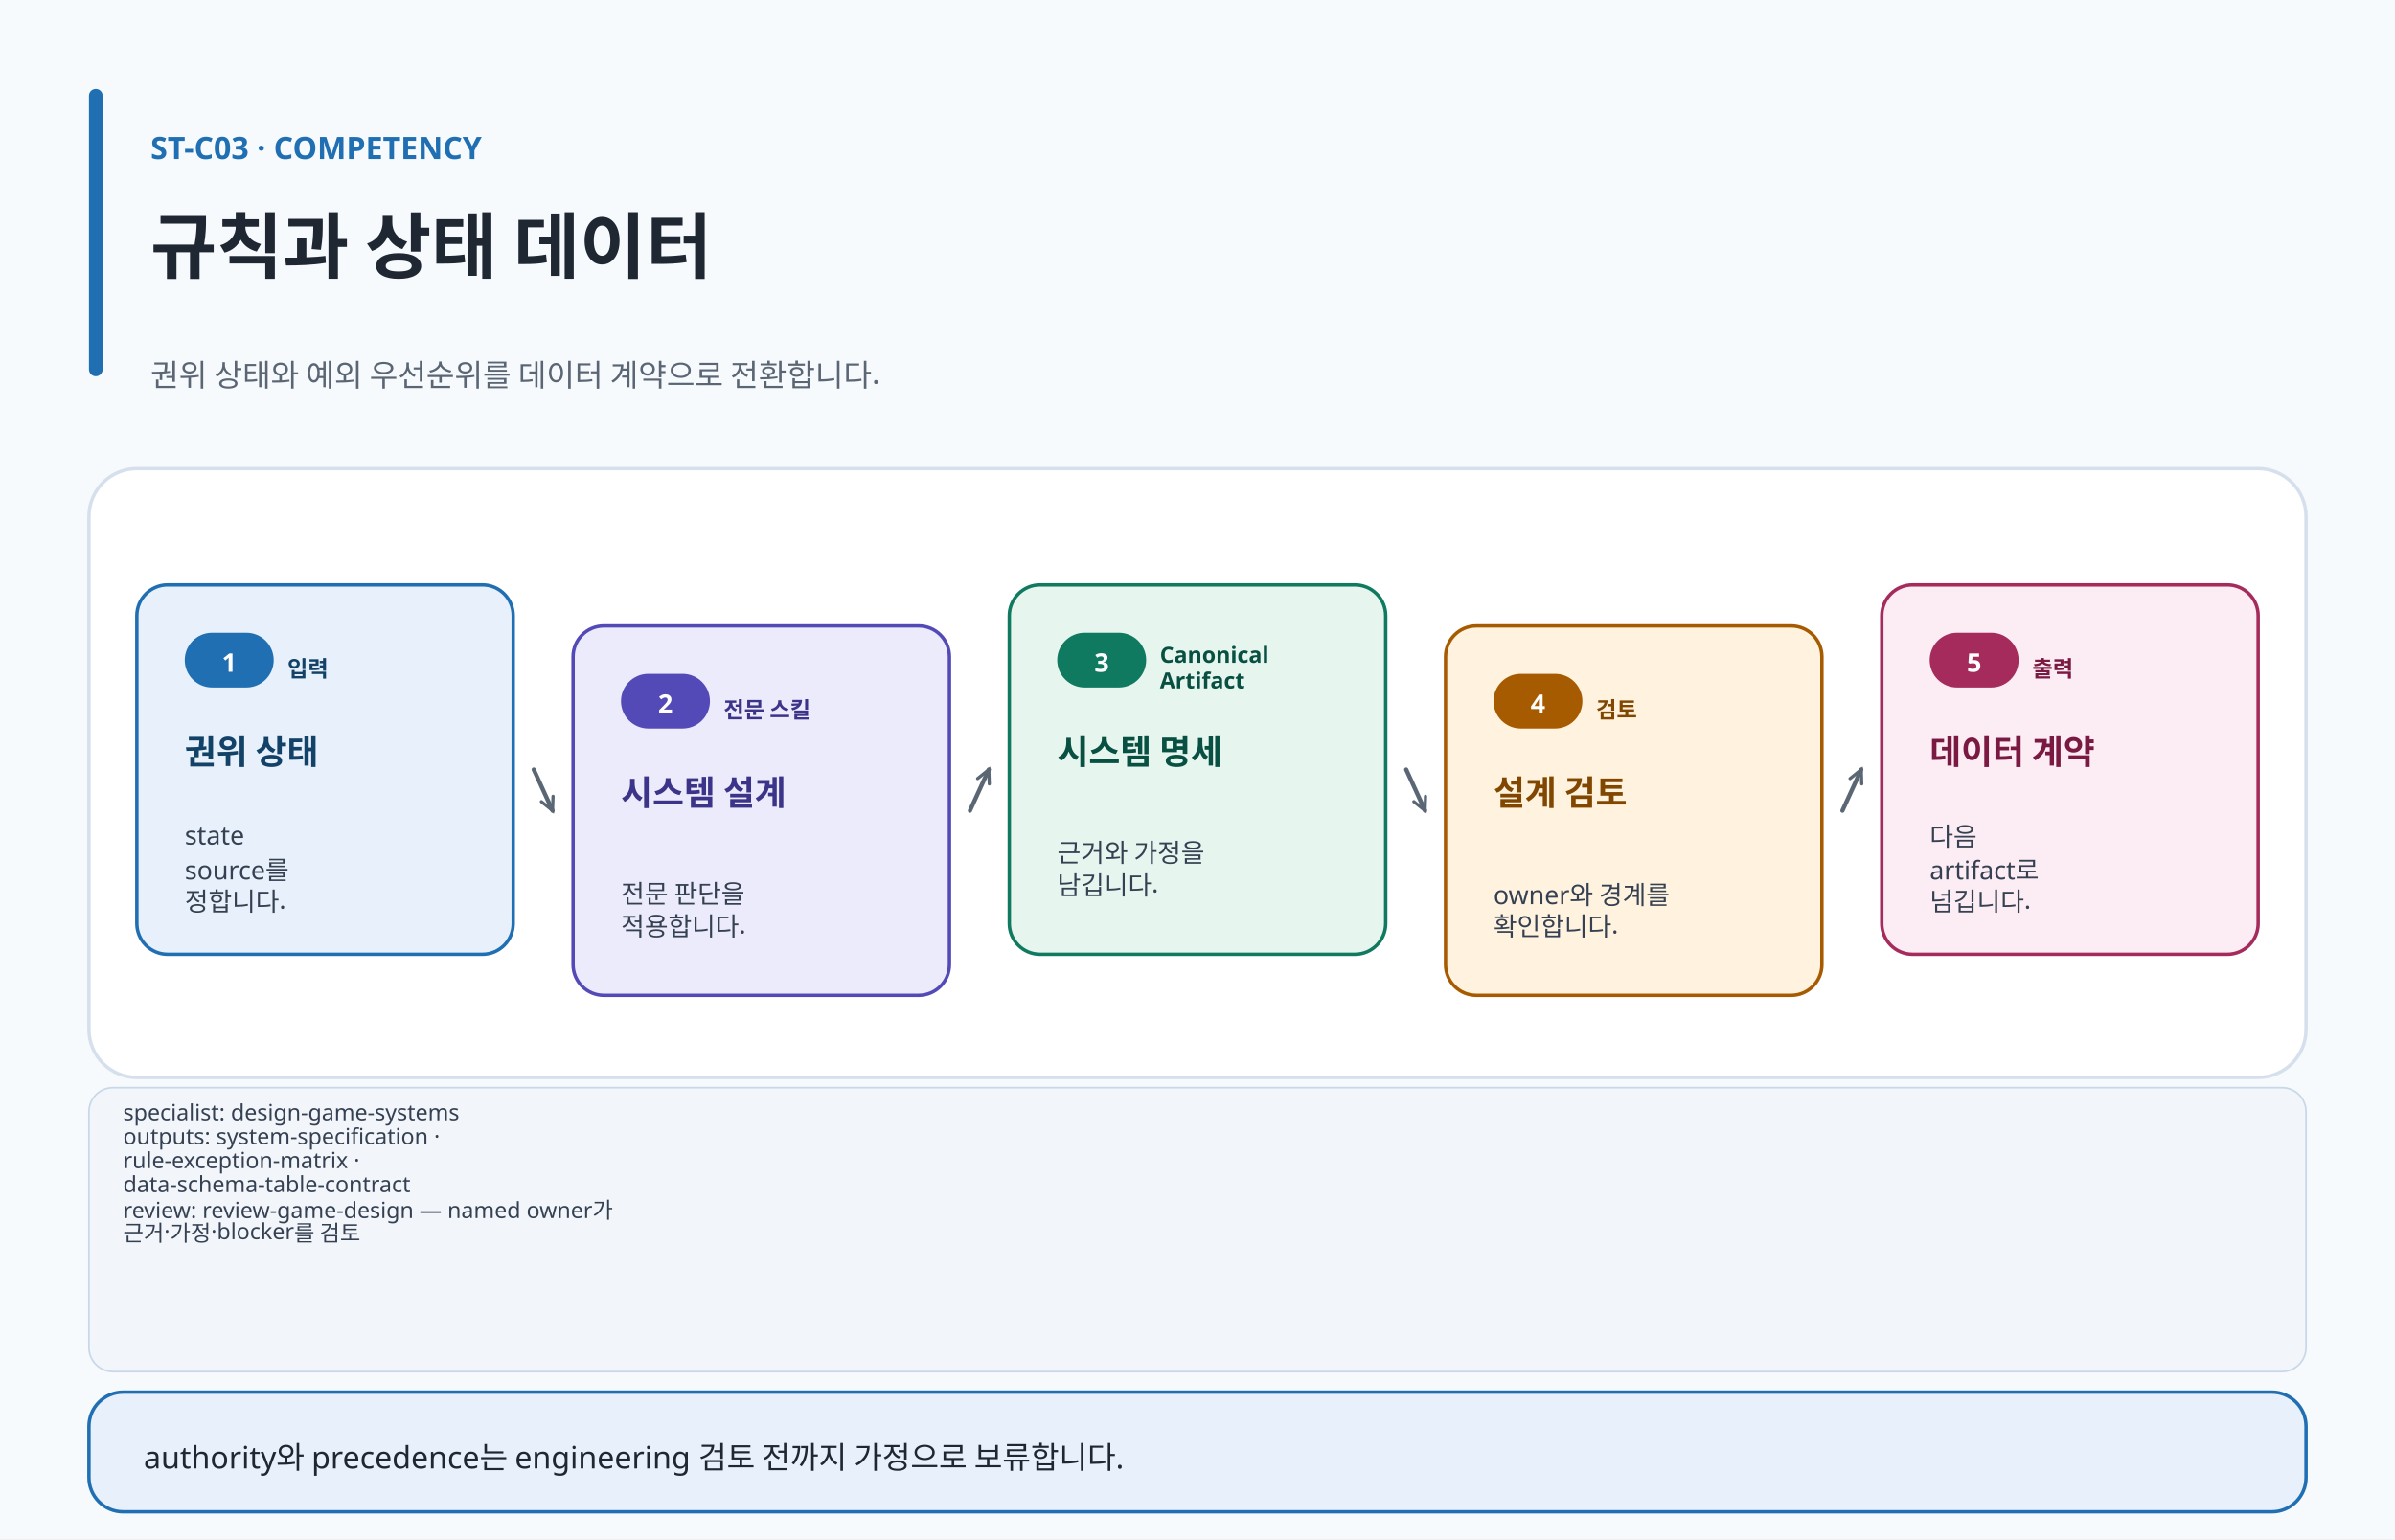
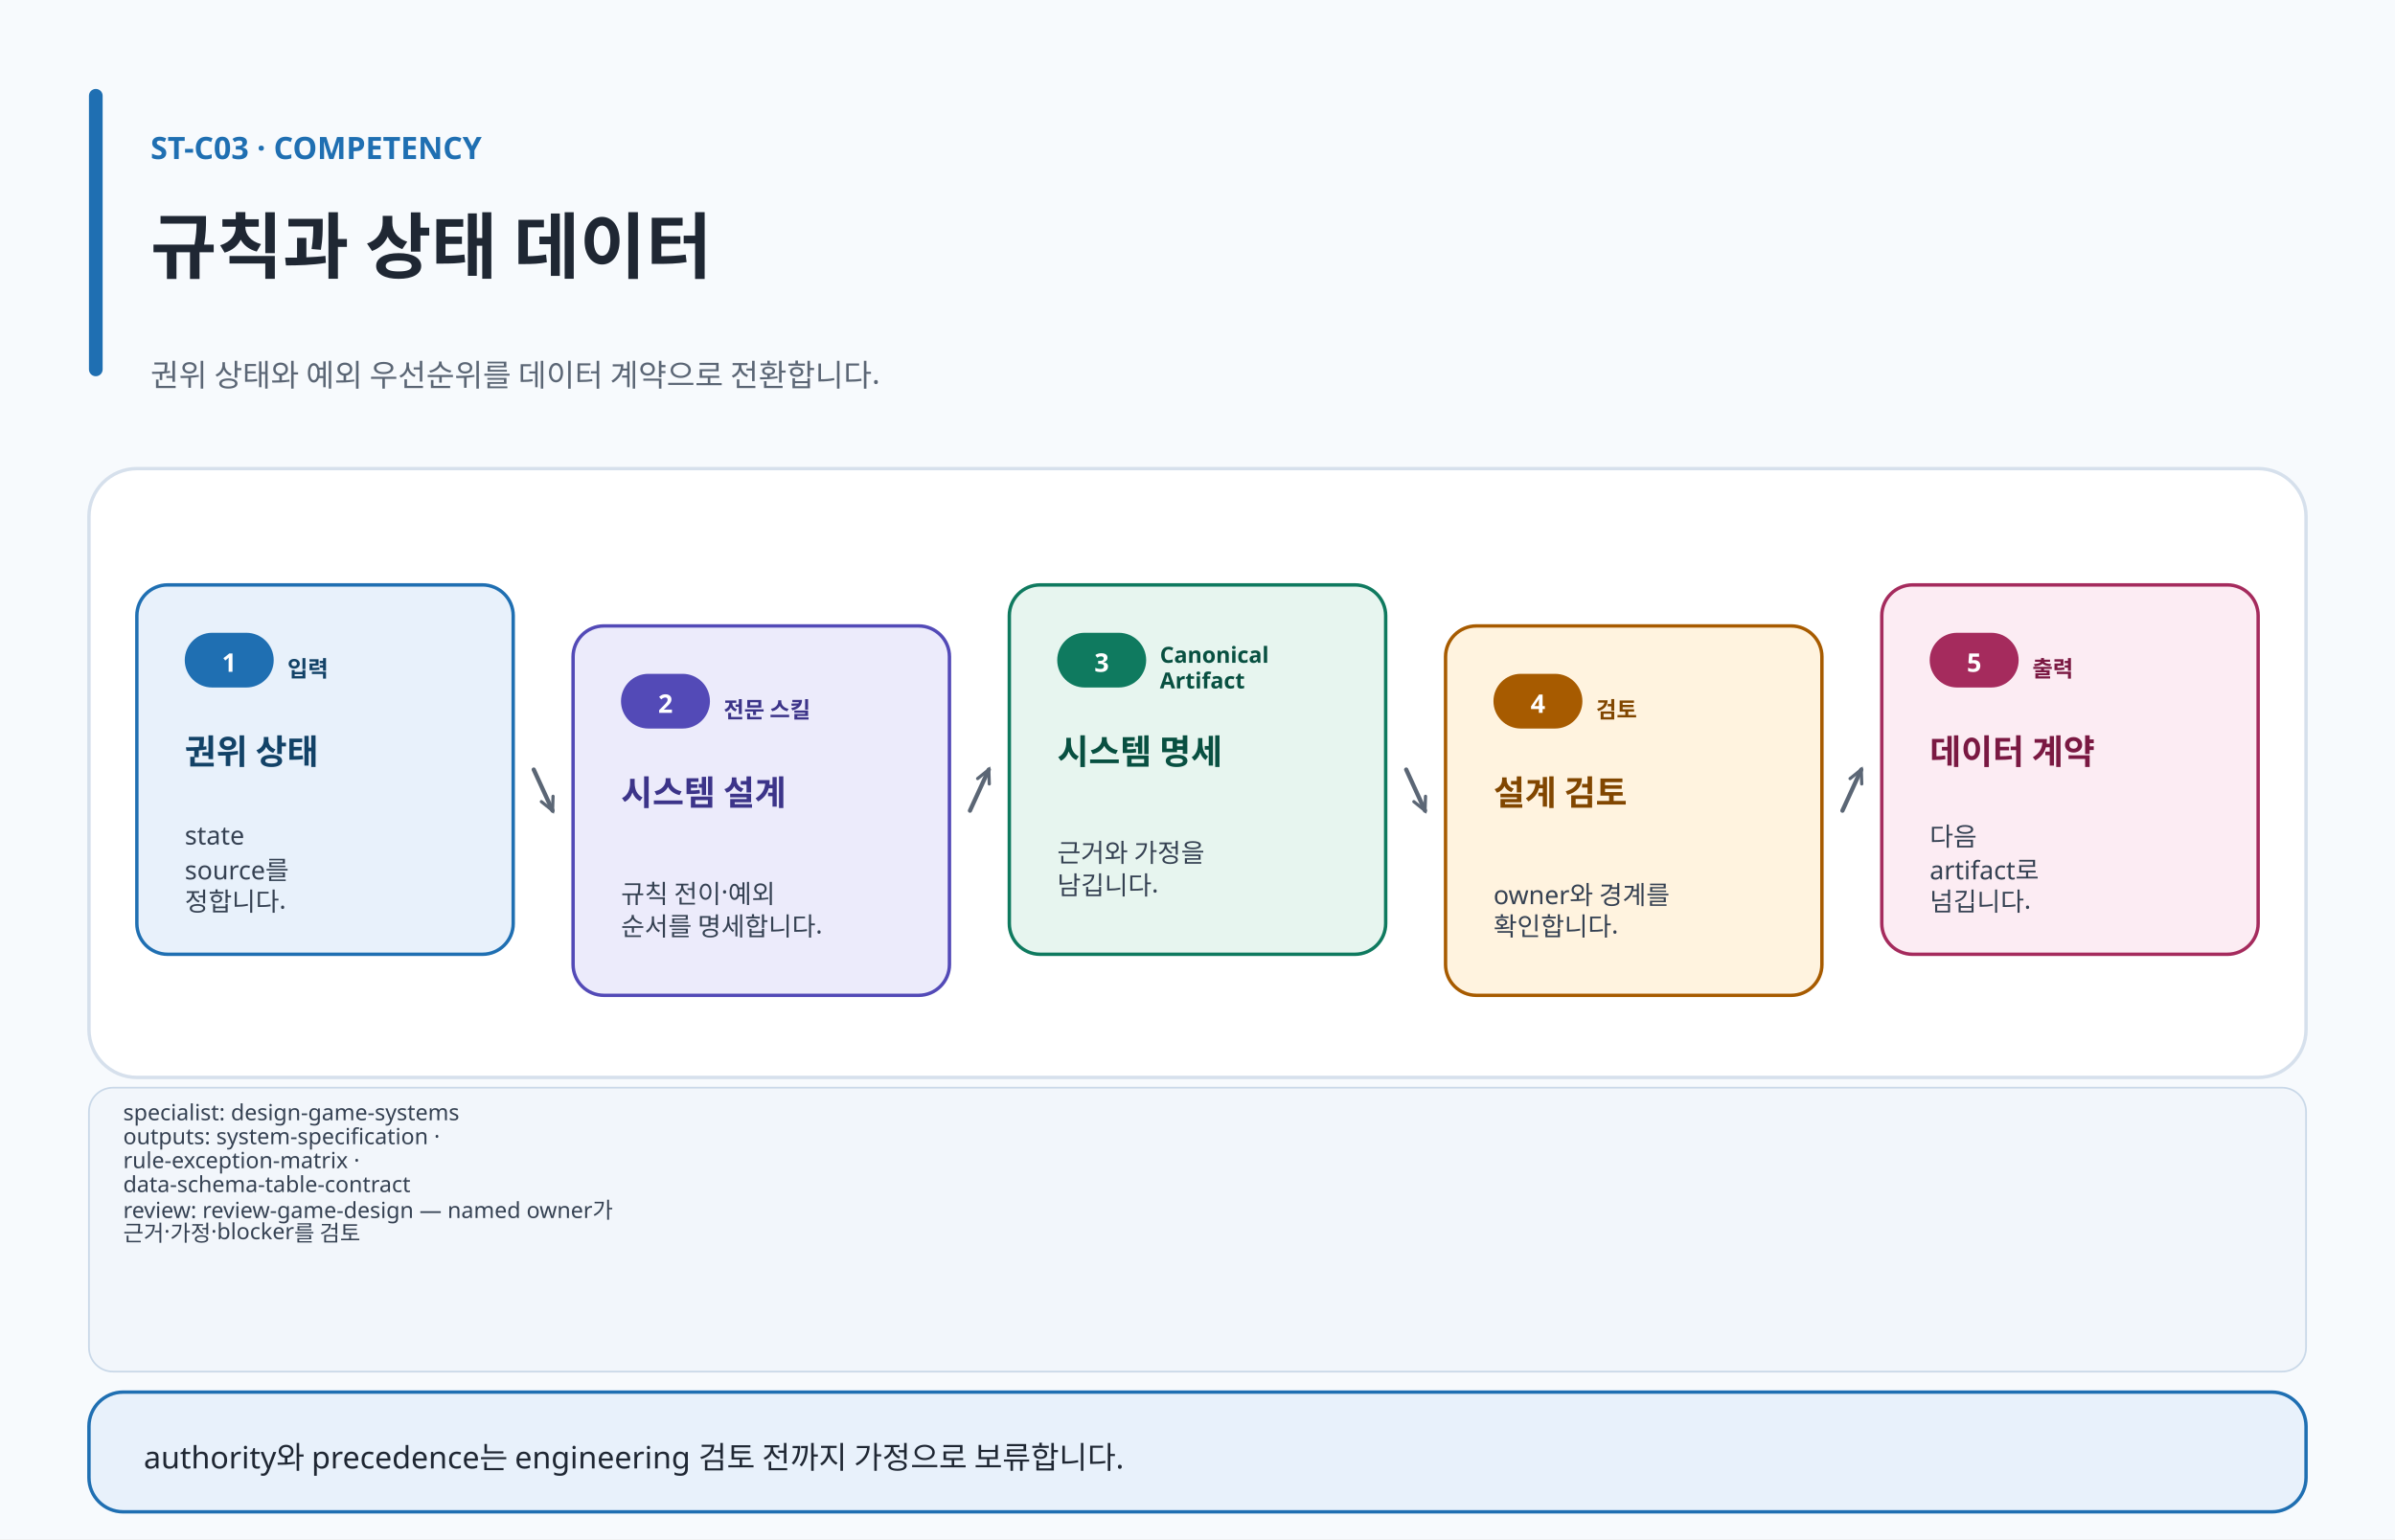
<svg xmlns="http://www.w3.org/2000/svg" viewBox="0 0 1400 900" width="1400" height="900" role="img" aria-label="규칙과 상태 전이 및 예외와 데이터 계약의 흐름" style="font-family:Pretendard,'Apple SD Gothic Neo','Malgun Gothic','Noto Sans KR',sans-serif">
  <defs>
    <marker id="open-arrow" viewBox="0 0 12 12" refX="10" refY="6" markerWidth="11.25" markerHeight="11.25" markerUnits="userSpaceOnUse" orient="auto">
      <path d="M 2 2 L 10 6 L 2 10" fill="none" stroke="#5B6675" stroke-width="2" stroke-linecap="round" />
    </marker>
  </defs>
  <rect width="1400" height="900" fill="#F7FAFD" />
  <rect x="52" y="52" width="8" height="168" rx="4" fill="#1F6FB2" />
  <text data-text-role="eyebrow" x="88" y="86" text-anchor="start" dominant-baseline="central" fill="#1F6FB2" font-size="18" font-weight="700">
    <tspan x="88" dy="0">ST-C03 · COMPETENCY</tspan>
  </text>
  <text data-text-role="title" x="88" y="141" text-anchor="start" dominant-baseline="central" fill="#1F2733" font-size="42" font-weight="700">
    <tspan x="88" dy="0">규칙과 상태 데이터</tspan>
  </text>
  <text data-text-role="description" x="88" y="218" text-anchor="start" dominant-baseline="central" fill="#5B6675" font-size="18" font-weight="400">
    <tspan x="88" dy="0">권위 상태와 예외 우선순위를 데이터 계약으로 전환합니다.</tspan>
  </text>
  <rect x="52" y="274" width="1296" height="356" rx="28" fill="#FFFFFF" stroke="#D6E0EC" stroke-width="2" />
  <path d="M 312 450 L 323 474" fill="none" stroke="#5B6675" stroke-width="2.5" stroke-linecap="round" marker-end="url(#open-arrow)" />
  <path d="M 567 474 L 578 450" fill="none" stroke="#5B6675" stroke-width="2.5" stroke-linecap="round" marker-end="url(#open-arrow)" />
  <path d="M 822 450 L 833 474" fill="none" stroke="#5B6675" stroke-width="2.5" stroke-linecap="round" marker-end="url(#open-arrow)" />
  <path d="M 1077 474 L 1088 450" fill="none" stroke="#5B6675" stroke-width="2.5" stroke-linecap="round" marker-end="url(#open-arrow)" />
  <g aria-label="읽기 순서 1: 권위 상태">
    <rect x="80" y="342" width="220" height="216" rx="18" fill="#E8F1FB" stroke="#1F6FB2" stroke-width="2" />
    <rect x="108" y="370" width="52" height="32" rx="16" fill="#1F6FB2" />
    <text data-text-role="caption" x="134" y="387" text-anchor="middle" dominant-baseline="central" fill="#FFFFFF" font-size="15" font-weight="700">
      <tspan x="134" dy="0">1</tspan>
    </text>
    <text data-text-role="caption" x="168" y="390" text-anchor="start" dominant-baseline="central" fill="#124267" font-size="13" font-weight="700">
      <tspan x="168" dy="0">입력</tspan>
    </text>
    <text data-text-role="card-title" x="108" y="438" text-anchor="start" dominant-baseline="central" fill="#124267" font-size="20" font-weight="700">
      <tspan x="108" dy="0">권위 상태</tspan>
    </text>
    <text data-text-role="card-body" x="108" y="488" text-anchor="start" dominant-baseline="central" fill="#354152" font-size="15" font-weight="400">
      <tspan x="108" dy="0">state</tspan>
      <tspan x="108" dy="19">source를</tspan>
      <tspan x="108" dy="19">정합니다.</tspan>
    </text>
  </g>
  <g aria-label="읽기 순서 2: 시스템 설계">
    <rect x="335" y="366" width="220" height="216" rx="18" fill="#ECEBFB" stroke="#534AB7" stroke-width="2" />
    <rect x="363" y="394" width="52" height="32" rx="16" fill="#534AB7" />
    <text data-text-role="caption" x="389" y="411" text-anchor="middle" dominant-baseline="central" fill="#FFFFFF" font-size="15" font-weight="700">
      <tspan x="389" dy="0">2</tspan>
    </text>
    <text data-text-role="caption" x="423" y="414" text-anchor="start" dominant-baseline="central" fill="#3C3489" font-size="13" font-weight="700">
      <tspan x="423" dy="0">전문 스킬</tspan>
    </text>
    <text data-text-role="card-title" x="363" y="462" text-anchor="start" dominant-baseline="central" fill="#3C3489" font-size="20" font-weight="700">
      <tspan x="363" dy="0">시스템 설계</tspan>
    </text>
    <text data-text-role="card-body" x="363" y="521.5" text-anchor="start" dominant-baseline="central" fill="#354152" font-size="15" font-weight="400">
-       <tspan x="363" dy="0">전문 판단을</tspan>
-       <tspan x="363" dy="19">적용합니다.</tspan>
+       <tspan x="363" dy="0">규칙 전이·예외</tspan>
+       <tspan x="363" dy="19">순서를 명세합니다.</tspan>
    </text>
  </g>
  <g aria-label="읽기 순서 3: 시스템 명세">
    <rect x="590" y="342" width="220" height="216" rx="18" fill="#E7F5EF" stroke="#0F7A5F" stroke-width="2" />
    <rect x="618" y="370" width="52" height="32" rx="16" fill="#0F7A5F" />
    <text data-text-role="caption" x="644" y="387" text-anchor="middle" dominant-baseline="central" fill="#FFFFFF" font-size="15" font-weight="700">
      <tspan x="644" dy="0">3</tspan>
    </text>
    <text data-text-role="caption" x="678" y="382.5" text-anchor="start" dominant-baseline="central" fill="#085041" font-size="13" font-weight="700">
      <tspan x="678" dy="0">Canonical</tspan>
      <tspan x="678" dy="15">Artifact</tspan>
    </text>
    <text data-text-role="card-title" x="618" y="438" text-anchor="start" dominant-baseline="central" fill="#085041" font-size="20" font-weight="700">
      <tspan x="618" dy="0">시스템 명세</tspan>
    </text>
    <text data-text-role="card-body" x="618" y="497.5" text-anchor="start" dominant-baseline="central" fill="#354152" font-size="15" font-weight="400">
      <tspan x="618" dy="0">근거와 가정을</tspan>
      <tspan x="618" dy="19">남깁니다.</tspan>
    </text>
  </g>
  <g aria-label="읽기 순서 4: 설계 검토">
    <rect x="845" y="366" width="220" height="216" rx="18" fill="#FFF3DF" stroke="#A75B00" stroke-width="2" />
    <rect x="873" y="394" width="52" height="32" rx="16" fill="#A75B00" />
    <text data-text-role="caption" x="899" y="411" text-anchor="middle" dominant-baseline="central" fill="#FFFFFF" font-size="15" font-weight="700">
      <tspan x="899" dy="0">4</tspan>
    </text>
    <text data-text-role="caption" x="933" y="414" text-anchor="start" dominant-baseline="central" fill="#814600" font-size="13" font-weight="700">
      <tspan x="933" dy="0">검토</tspan>
    </text>
    <text data-text-role="card-title" x="873" y="462" text-anchor="start" dominant-baseline="central" fill="#814600" font-size="20" font-weight="700">
      <tspan x="873" dy="0">설계 검토</tspan>
    </text>
    <text data-text-role="card-body" x="873" y="521.5" text-anchor="start" dominant-baseline="central" fill="#354152" font-size="15" font-weight="400">
      <tspan x="873" dy="0">owner와 경계를</tspan>
      <tspan x="873" dy="19">확인합니다.</tspan>
    </text>
  </g>
  <g aria-label="읽기 순서 5: 데이터 계약">
    <rect x="1100" y="342" width="220" height="216" rx="18" fill="#FCECF3" stroke="#A52B5D" stroke-width="2" />
    <rect x="1128" y="370" width="52" height="32" rx="16" fill="#A52B5D" />
    <text data-text-role="caption" x="1154" y="387" text-anchor="middle" dominant-baseline="central" fill="#FFFFFF" font-size="15" font-weight="700">
      <tspan x="1154" dy="0">5</tspan>
    </text>
    <text data-text-role="caption" x="1188" y="390" text-anchor="start" dominant-baseline="central" fill="#7A1942" font-size="13" font-weight="700">
      <tspan x="1188" dy="0">출력</tspan>
    </text>
    <text data-text-role="card-title" x="1128" y="438" text-anchor="start" dominant-baseline="central" fill="#7A1942" font-size="20" font-weight="700">
      <tspan x="1128" dy="0">데이터 계약</tspan>
    </text>
    <text data-text-role="card-body" x="1128" y="488" text-anchor="start" dominant-baseline="central" fill="#354152" font-size="15" font-weight="400">
      <tspan x="1128" dy="0">다음</tspan>
      <tspan x="1128" dy="19">artifact로</tspan>
      <tspan x="1128" dy="19">넘깁니다.</tspan>
    </text>
  </g>
  <rect x="52" y="636" width="1296" height="166" rx="14" fill="#F2F6FB" stroke="#C9D8E8" stroke-width="1" />
  <text data-text-role="semantic-rail" x="72" y="650" text-anchor="start" dominant-baseline="central" fill="#354152" font-size="13" font-weight="400">
    <tspan x="72" dy="0">specialist: design-game-systems</tspan>
  </text>
  <text data-text-role="semantic-rail" x="72" y="664" text-anchor="start" dominant-baseline="central" fill="#354152" font-size="13" font-weight="400">
    <tspan x="72" dy="0">outputs: system-specification ·</tspan>
    <tspan x="72" dy="14">rule-exception-matrix ·</tspan>
    <tspan x="72" dy="14">data-schema-table-contract</tspan>
  </text>
  <text data-text-role="semantic-rail" x="72" y="706" text-anchor="start" dominant-baseline="central" fill="#354152" font-size="13" font-weight="400">
    <tspan x="72" dy="0">review: review-game-design — named owner가</tspan>
    <tspan x="72" dy="14">근거·가정·blocker를 검토</tspan>
  </text>
  <rect x="52" y="814" width="1296" height="70" rx="20" fill="#E8F1FB" stroke="#1F6FB2" stroke-width="2" />
  <text data-text-role="footer" x="84" y="850" text-anchor="start" dominant-baseline="central" fill="#1F2733" font-size="18" font-weight="400">
    <tspan x="84" dy="0">authority와 precedence는 engineering 검토 전까지 가정으로 보류합니다.</tspan>
  </text>
</svg>
